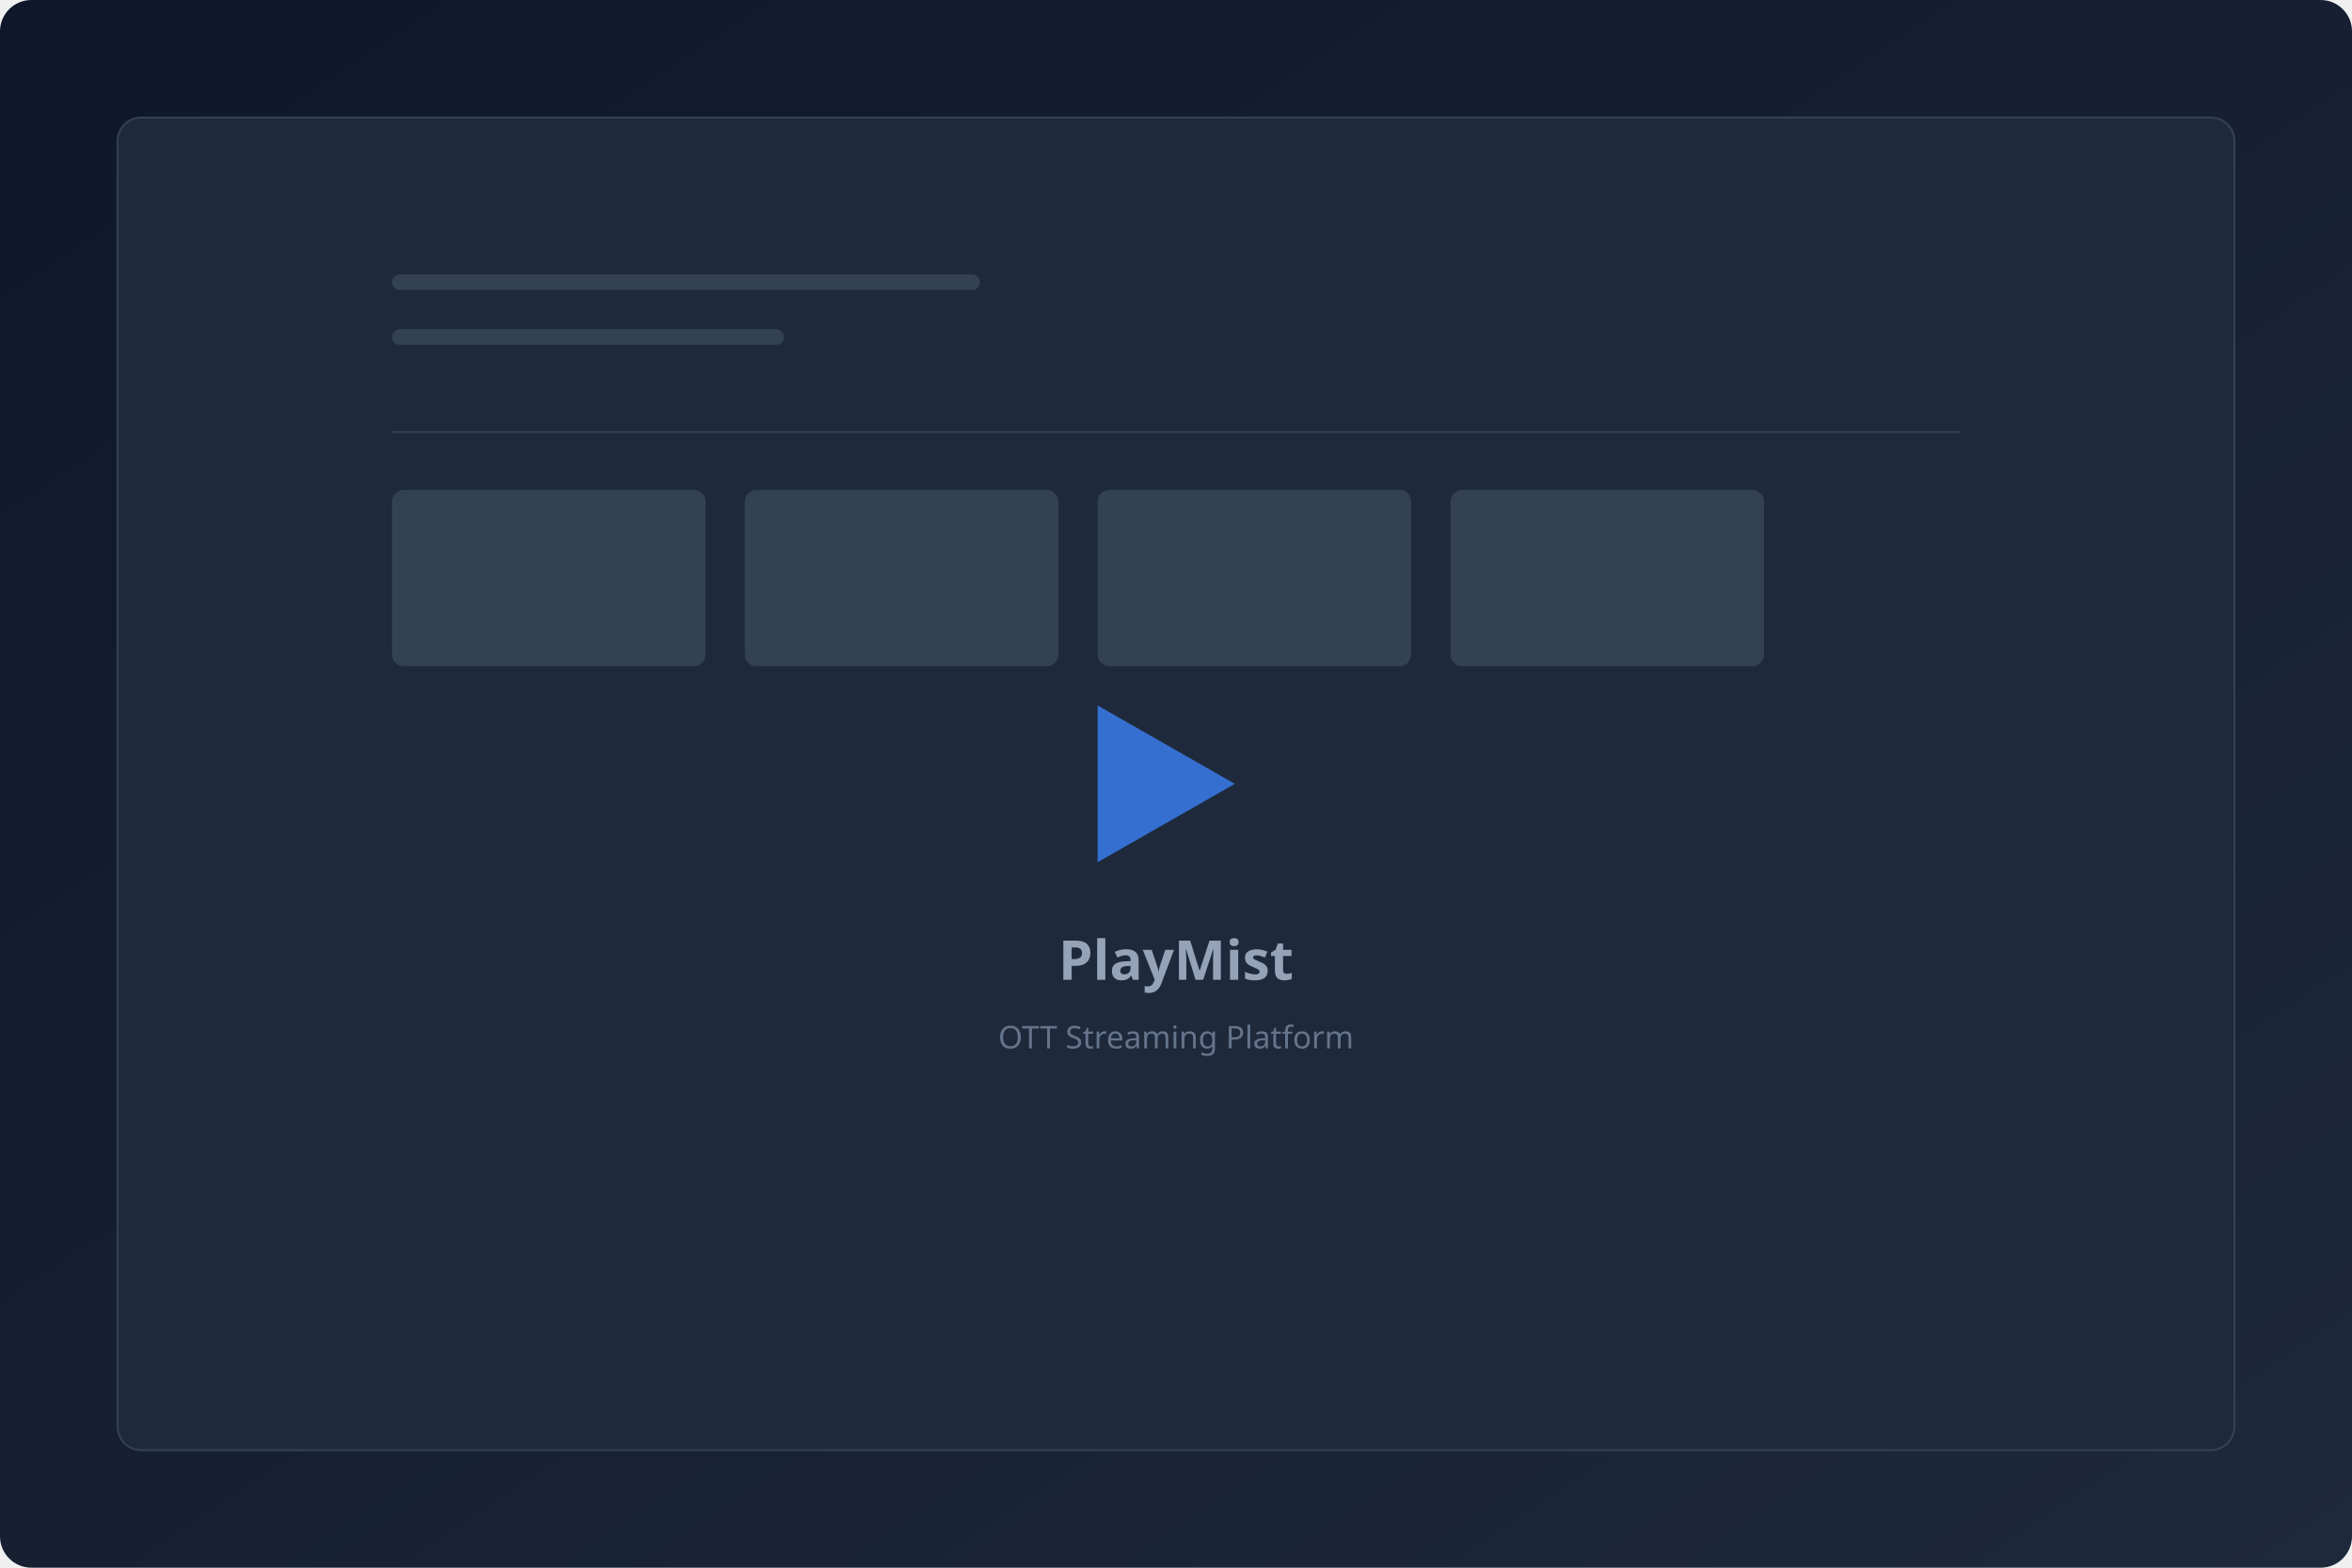
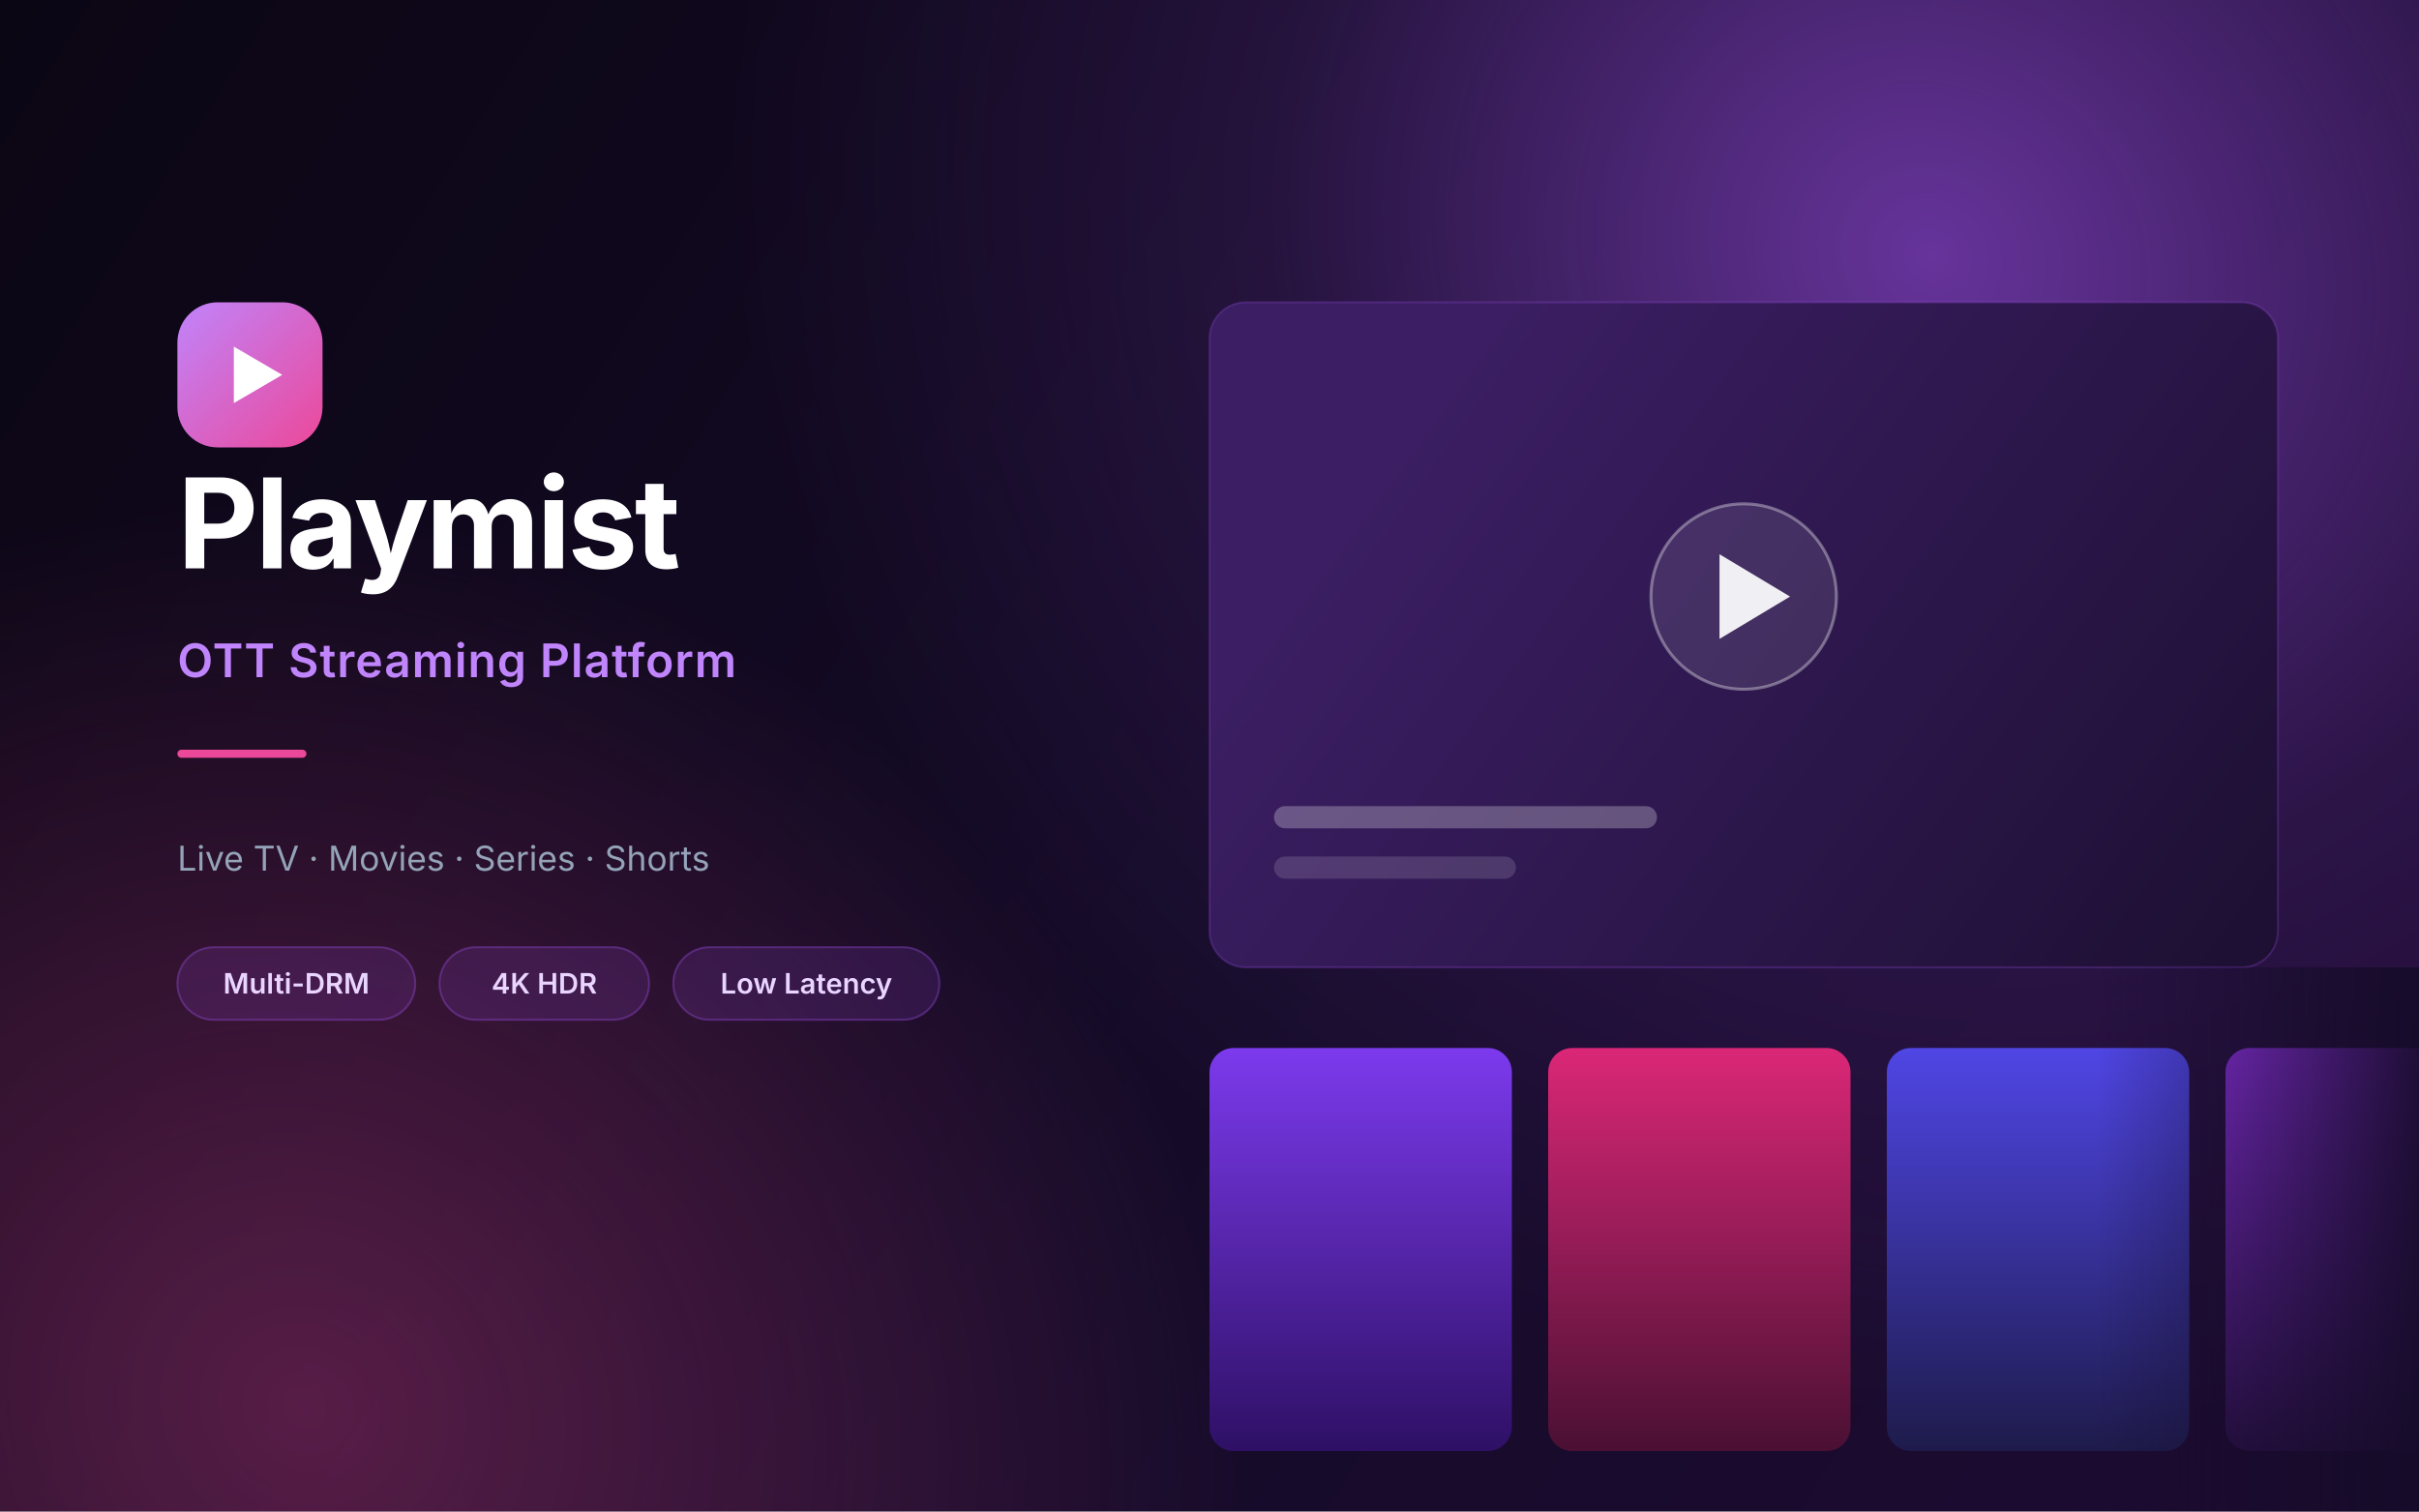
- <svg xmlns="http://www.w3.org/2000/svg" width="1200" height="800" viewBox="0 0 1200 800">
+ <svg xmlns="http://www.w3.org/2000/svg" width="1200" height="750" viewBox="0 0 1200 750" fill="none" role="img" aria-label="Playmist — OTT Streaming Platform">
  <defs>
-     <linearGradient id="bg" x1="0%" y1="0%" x2="100%" y2="100%">
-       <stop offset="0%" style="stop-color:#0f172a" />
-       <stop offset="100%" style="stop-color:#1e293b" />
+     <linearGradient id="pm-bg" x1="0" y1="0" x2="1200" y2="750" gradientUnits="userSpaceOnUse">
+       <stop offset="0" stop-color="#0B0614" />
+       <stop offset="0.55" stop-color="#150B28" />
+       <stop offset="1" stop-color="#1E0B33" />
+     </linearGradient>
+     <radialGradient id="pm-glow" cx="0" cy="0" r="1" gradientUnits="userSpaceOnUse" gradientTransform="translate(960 130) rotate(125) scale(560 620)">
+       <stop offset="0" stop-color="#A855F7" stop-opacity="0.55" />
+       <stop offset="0.55" stop-color="#A855F7" stop-opacity="0.12" />
+       <stop offset="1" stop-color="#A855F7" stop-opacity="0" />
+     </radialGradient>
+     <radialGradient id="pm-glow2" cx="0" cy="0" r="1" gradientUnits="userSpaceOnUse" gradientTransform="translate(150 700) rotate(-55) scale(440 480)">
+       <stop offset="0" stop-color="#EC4899" stop-opacity="0.32" />
+       <stop offset="1" stop-color="#EC4899" stop-opacity="0" />
+     </radialGradient>
+     <linearGradient id="pm-mark" x1="0" y1="0" x2="72" y2="72" gradientUnits="userSpaceOnUse">
+       <stop offset="0" stop-color="#C084FC" />
+       <stop offset="1" stop-color="#EC4899" />
+     </linearGradient>
+     <linearGradient id="pm-hero" x1="640" y1="300" x2="1080" y2="620" gradientUnits="userSpaceOnUse">
+       <stop offset="0" stop-color="#3B1E63" />
+       <stop offset="1" stop-color="#1A0E2E" />
+     </linearGradient>
+     <linearGradient id="pm-p1" x1="0" y1="0" x2="0" y2="1">
+       <stop offset="0" stop-color="#7C3AED" />
+       <stop offset="1" stop-color="#2E1065" />
+     </linearGradient>
+     <linearGradient id="pm-p2" x1="0" y1="0" x2="0" y2="1">
+       <stop offset="0" stop-color="#DB2777" />
+       <stop offset="1" stop-color="#4A1033" />
+     </linearGradient>
+     <linearGradient id="pm-p3" x1="0" y1="0" x2="0" y2="1">
+       <stop offset="0" stop-color="#4F46E5" />
+       <stop offset="1" stop-color="#1E1B4B" />
+     </linearGradient>
+     <linearGradient id="pm-p4" x1="0" y1="0" x2="0" y2="1">
+       <stop offset="0" stop-color="#9333EA" />
+       <stop offset="1" stop-color="#2A1147" />
+     </linearGradient>
+     <linearGradient id="pm-fade" x1="1040" y1="0" x2="1200" y2="0" gradientUnits="userSpaceOnUse">
+       <stop offset="0" stop-color="#150B28" stop-opacity="0" />
+       <stop offset="1" stop-color="#150B28" stop-opacity="0.92" />
    </linearGradient>
  </defs>
-   <rect width="1200" height="800" fill="url(#bg)" rx="16" />
-   <rect x="60" y="60" width="1080" height="680" rx="12" fill="#1e293b" stroke="#334155" stroke-width="1" />
-   <polygon points="560,360 560,440 630,400" fill="#3b82f6" opacity="0.8" />
-   <text x="600" y="500" text-anchor="middle" font-family="system-ui, sans-serif" font-size="28" font-weight="600" fill="#94a3b8">PlayMist</text>
-   <text x="600" y="535" text-anchor="middle" font-family="system-ui, sans-serif" font-size="16" fill="#64748b">OTT Streaming Platform</text>
-   <rect x="200" y="140" width="300" height="8" rx="4" fill="#334155" />
-   <rect x="200" y="168" width="200" height="8" rx="4" fill="#334155" />
-   <rect x="200" y="220" width="800" height="1" fill="#334155" />
-   <rect x="200" y="250" width="160" height="90" rx="6" fill="#334155" />
-   <rect x="380" y="250" width="160" height="90" rx="6" fill="#334155" />
-   <rect x="560" y="250" width="160" height="90" rx="6" fill="#334155" />
-   <rect x="740" y="250" width="160" height="90" rx="6" fill="#334155" />
+   <rect width="1200" height="750" fill="url(#pm-bg)" />
+   <rect width="1200" height="750" fill="url(#pm-glow)" />
+   <rect width="1200" height="750" fill="url(#pm-glow2)" />
+   <rect x="600" y="150" width="530" height="330" rx="18" fill="url(#pm-hero)" stroke="#A855F7" stroke-opacity="0.22" />
+   <circle cx="865" cy="296" r="46" fill="#FFFFFF" fill-opacity="0.10" />
+   <circle cx="865" cy="296" r="46" stroke="#FFFFFF" stroke-opacity="0.35" stroke-width="1.5" />
+   <path d="M853 275 L853 317 L888 296 Z" fill="#FFFFFF" fill-opacity="0.92" />
+   <rect x="632" y="400" width="190" height="11" rx="5.5" fill="#FFFFFF" fill-opacity="0.26" />
+   <rect x="632" y="425" width="120" height="11" rx="5.5" fill="#FFFFFF" fill-opacity="0.14" />
+   <g>
+     <rect x="600" y="520" width="150" height="200" rx="12" fill="url(#pm-p1)" />
+     <rect x="768" y="520" width="150" height="200" rx="12" fill="url(#pm-p2)" />
+     <rect x="936" y="520" width="150" height="200" rx="12" fill="url(#pm-p3)" />
+     <rect x="1104" y="520" width="150" height="200" rx="12" fill="url(#pm-p4)" />
+   </g>
+   <rect x="1040" y="480" width="160" height="270" fill="url(#pm-fade)" />
+   <g transform="translate(88 150)">
+     <rect width="72" height="72" rx="20" fill="url(#pm-mark)" />
+     <path d="M28 22 L28 50 L52 36 Z" fill="#FFFFFF" />
+   </g>
+   <text x="88" y="282" font-family="system-ui, -apple-system, 'Segoe UI', sans-serif" font-size="62" font-weight="700" fill="#FFFFFF" letter-spacing="-1.5">Playmist</text>
+   <text x="88" y="336" font-family="system-ui, -apple-system, 'Segoe UI', sans-serif" font-size="23" font-weight="600" fill="#C084FC" letter-spacing="0.5">OTT Streaming Platform</text>
+   <rect x="88" y="372" width="64" height="4" rx="2" fill="#EC4899" />
+   <text x="88" y="432" font-family="system-ui, -apple-system, 'Segoe UI', sans-serif" font-size="17" fill="#94A3B8">Live TV · Movies · Series · Shorts</text>
+   <g font-family="system-ui, -apple-system, 'Segoe UI', sans-serif" font-size="14" font-weight="600" fill="#E9D5FF">
+     <rect x="88" y="470" width="118" height="36" rx="18" fill="#A855F7" fill-opacity="0.14" stroke="#A855F7" stroke-opacity="0.32" />
+     <text x="147" y="493" text-anchor="middle">Multi-DRM</text>
+     <rect x="218" y="470" width="104" height="36" rx="18" fill="#A855F7" fill-opacity="0.14" stroke="#A855F7" stroke-opacity="0.32" />
+     <text x="270" y="493" text-anchor="middle">4K HDR</text>
+     <rect x="334" y="470" width="132" height="36" rx="18" fill="#A855F7" fill-opacity="0.14" stroke="#A855F7" stroke-opacity="0.32" />
+     <text x="400" y="493" text-anchor="middle">Low Latency</text>
+   </g>
</svg>
